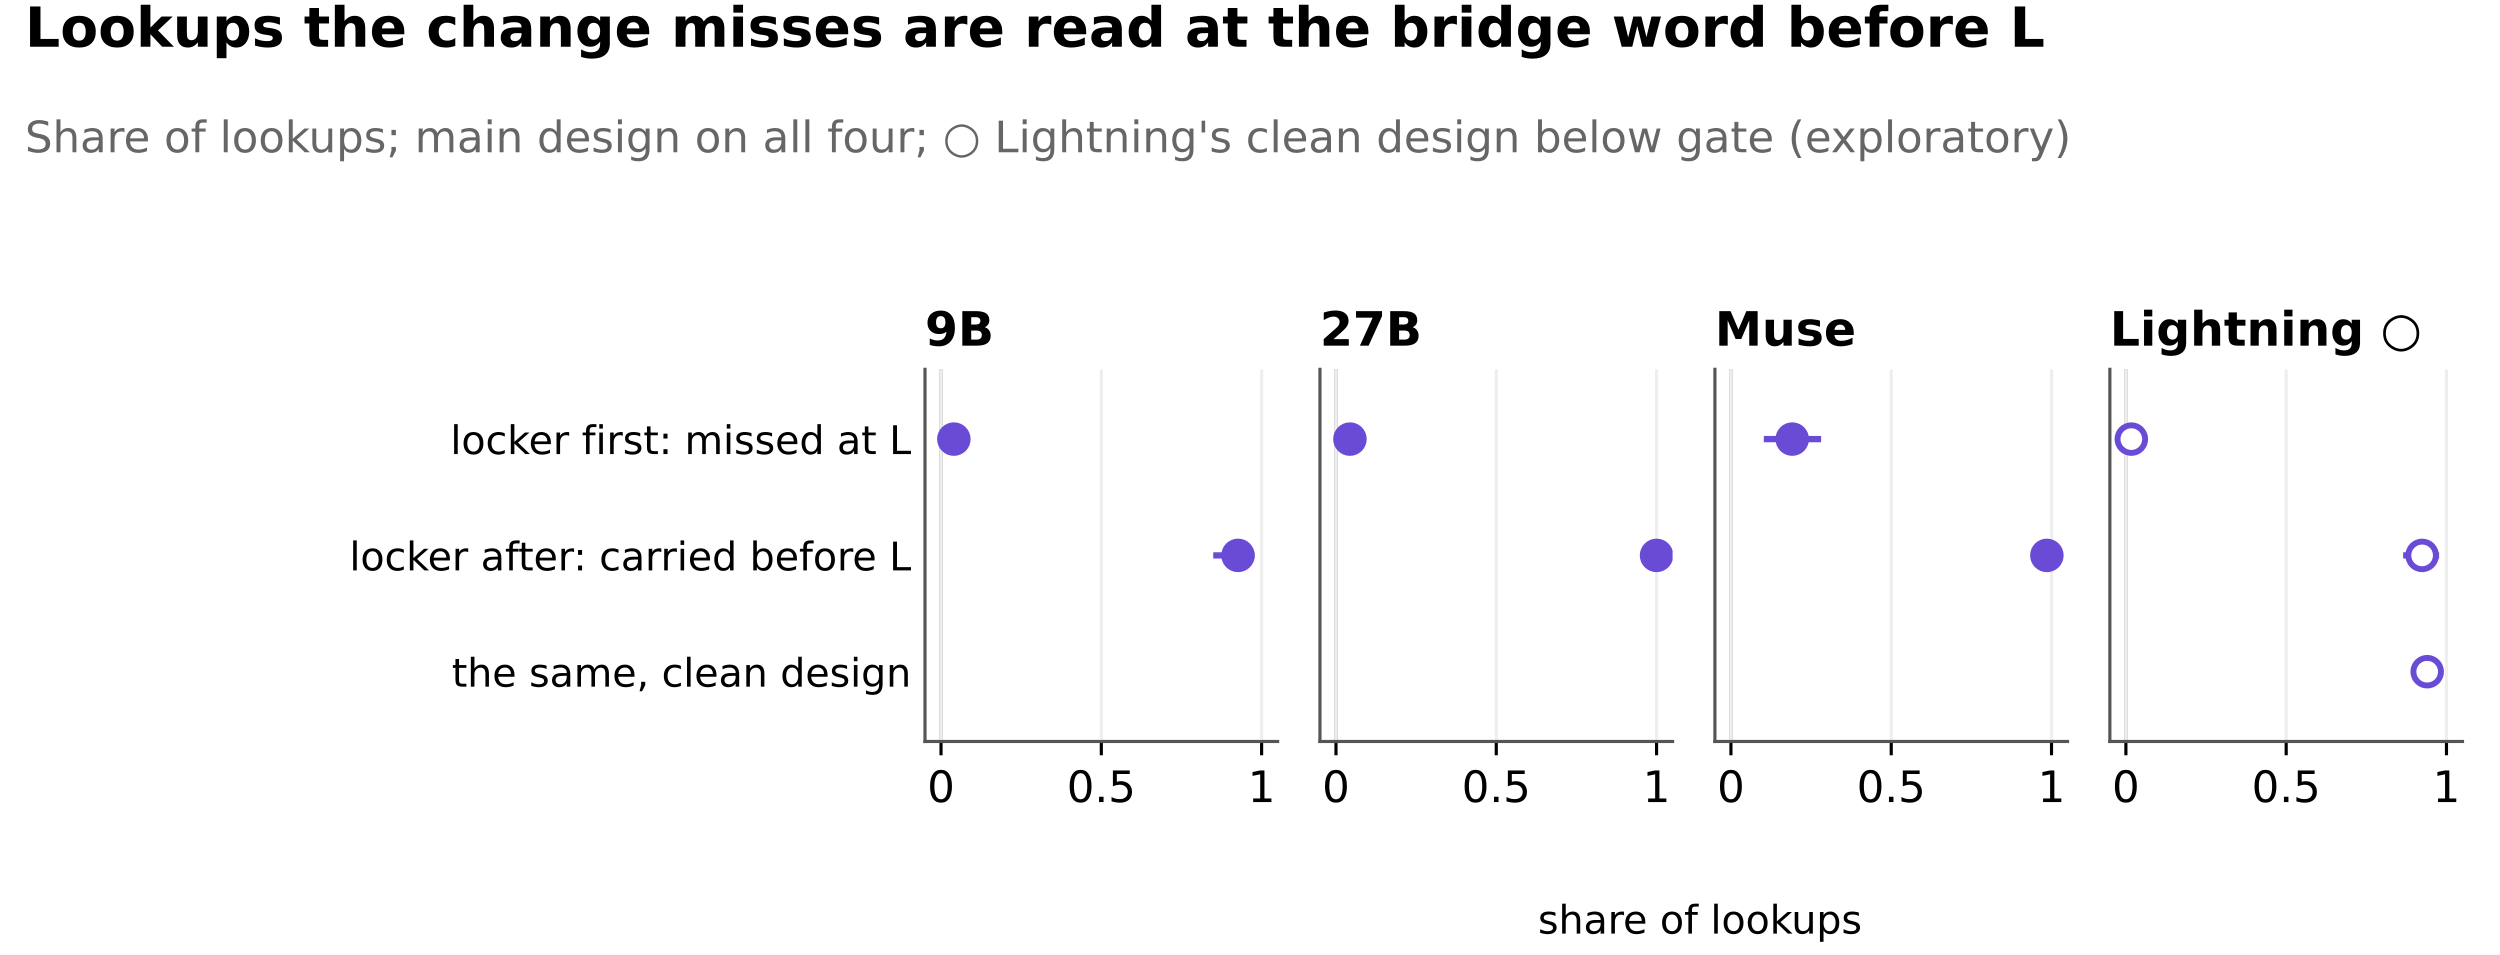
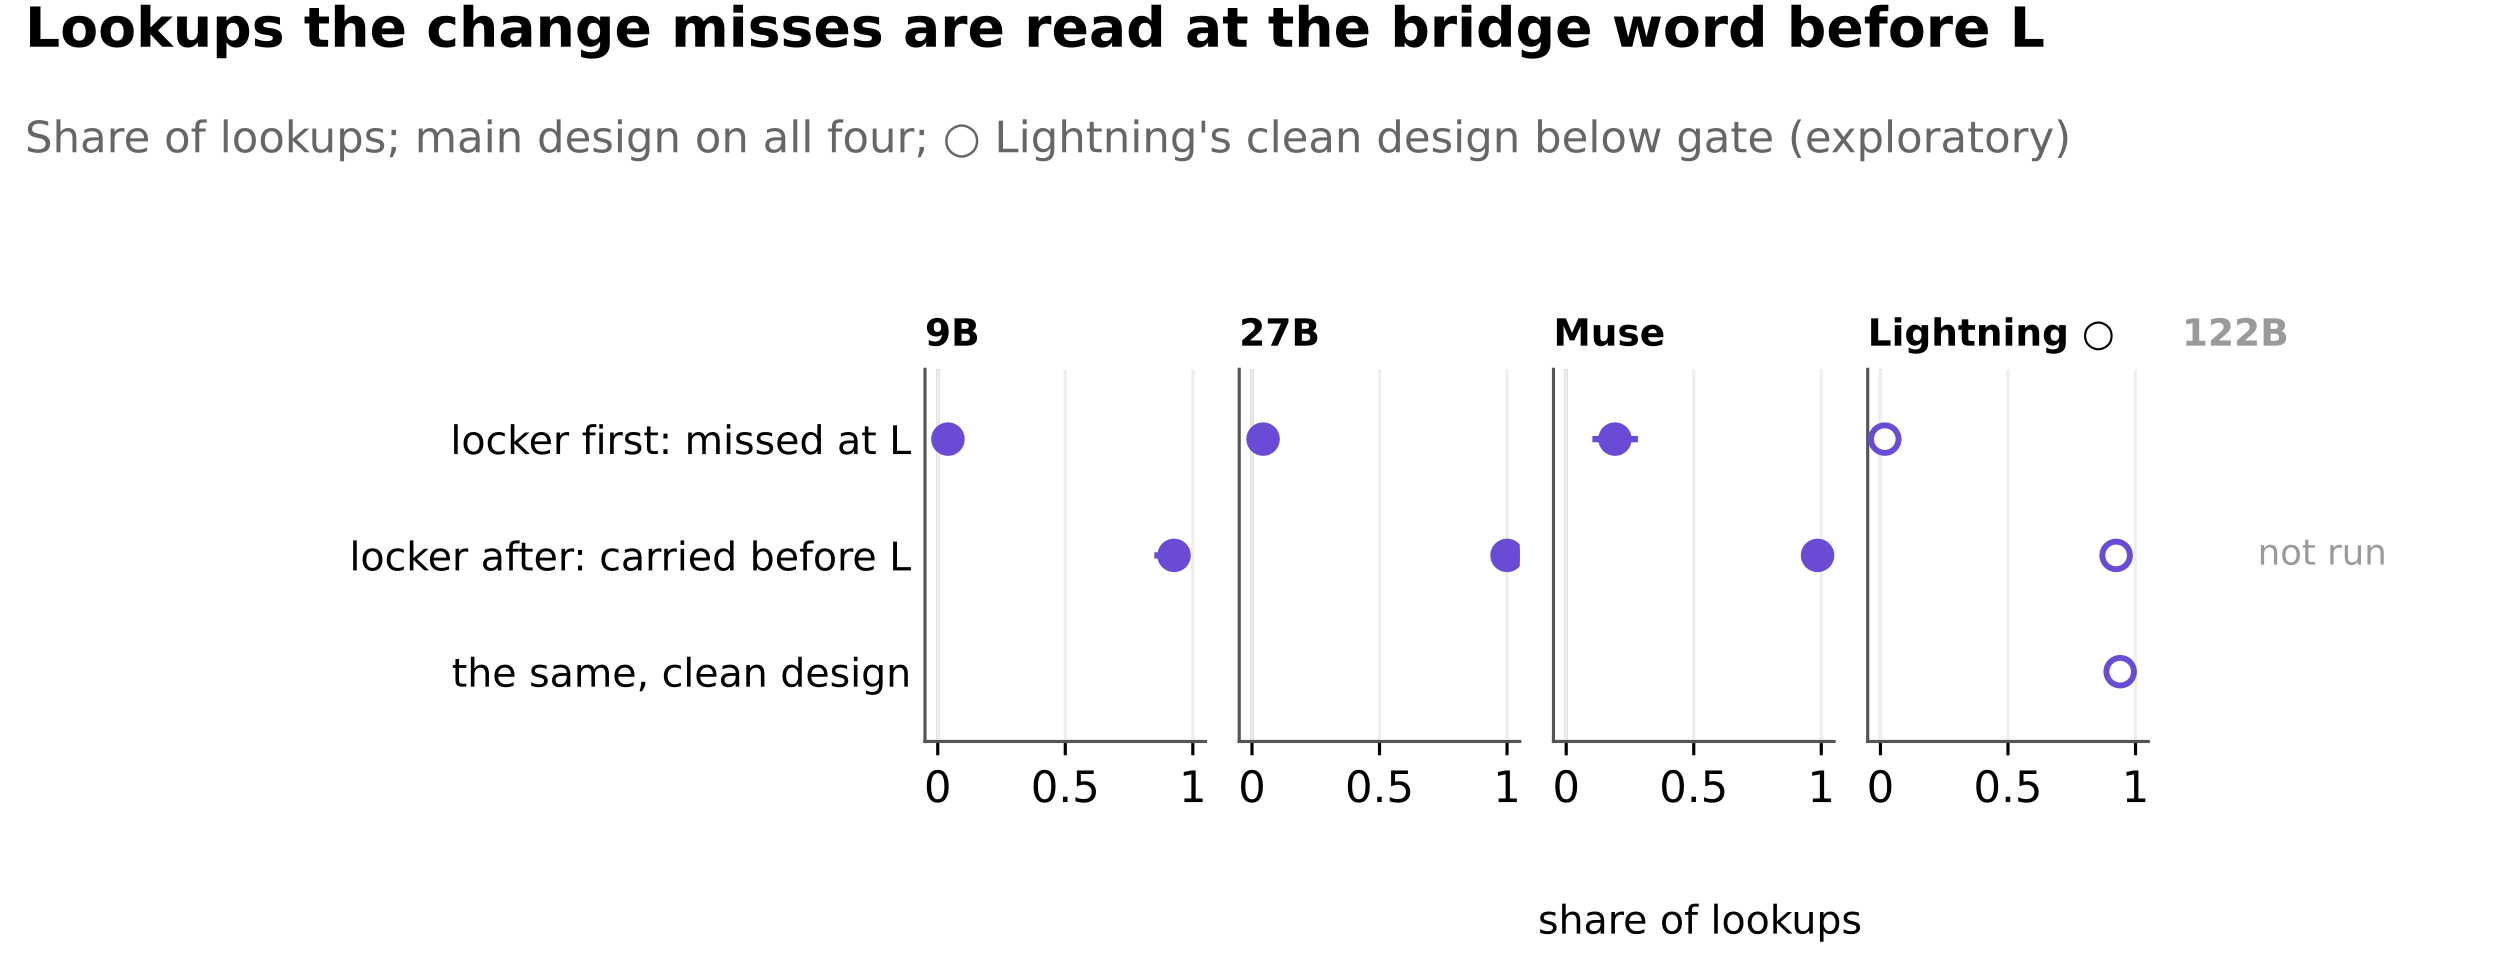
<svg xmlns="http://www.w3.org/2000/svg" xmlns:xlink="http://www.w3.org/1999/xlink" width="633.6pt" height="241.92pt" viewBox="0 0 633.6 241.92" version="1.1">
  <defs>
    <style type="text/css">*{stroke-linejoin: round; stroke-linecap: butt}</style>
  </defs>
  <g id="figure_1">
    <g id="patch_1">
      <path d="M 0 241.92  L 633.6 241.92  L 633.6 0  L 0 0  z " style="fill: #ffffff" />
    </g>
    <g id="axes_1">
      <g id="patch_2">
-         <path d="M 234.432 187.92  L 323.804 187.92  L 323.804 93.6  L 234.432 93.6  z " style="fill: #ffffff" />
+         <path d="M 234.432 187.92  L 305.539 187.92  L 305.539 93.6  L 234.432 93.6  z " style="fill: #ffffff" />
      </g>
      <g id="line2d_1">
-         <path d="M 238.494 187.92  L 238.494 93.6  " clip-path="url(#pe9fae04e97)" style="fill: none; stroke: #999999; stroke-width: 0.8; stroke-linecap: square" />
+         <path d="M 237.664 187.92  L 237.664 93.6  " clip-path="url(#p710ad2a250)" style="fill: none; stroke: #999999; stroke-width: 0.8; stroke-linecap: square" />
      </g>
      <g id="matplotlib.axis_1">
        <g id="xtick_1">
          <g id="line2d_2">
-             <path d="M 238.494 187.92  L 238.494 93.6  " clip-path="url(#pe9fae04e97)" style="fill: none; stroke: #eeeeee; stroke-width: 0.8; stroke-linecap: square" />
+             <path d="M 237.664 187.92  L 237.664 93.6  " clip-path="url(#p710ad2a250)" style="fill: none; stroke: #eeeeee; stroke-width: 0.8; stroke-linecap: square" />
          </g>
          <g id="line2d_3">
            <defs>
-               <path id="m44c20ab8ee" d="M 0 0  L 0 3.5  " style="stroke: #000000; stroke-width: 0.8" />
+               <path id="m9f831252e8" d="M 0 0  L 0 3.5  " style="stroke: #000000; stroke-width: 0.8" />
            </defs>
            <g>
-               <use xlink:href="#m44c20ab8ee" x="238.494" y="187.92" style="stroke: #000000; stroke-width: 0.8" />
+               <use xlink:href="#m9f831252e8" x="237.664" y="187.92" style="stroke: #000000; stroke-width: 0.8" />
            </g>
          </g>
          <g id="text_1">
-             <text style="font-size: 11px; font-family: 'DejaVu Sans'; text-anchor: middle" x="238.494" y="203.277" transform="rotate(-0 238.4944 203.2774)">0</text>
+             <text style="font-size: 11px; font-family: 'DejaVu Sans'; text-anchor: middle" x="237.664" y="203.277" transform="rotate(-0 237.6641 203.2774)">0</text>
          </g>
        </g>
        <g id="xtick_2">
          <g id="line2d_4">
-             <path d="M 279.118 187.92  L 279.118 93.6  " clip-path="url(#pe9fae04e97)" style="fill: none; stroke: #eeeeee; stroke-width: 0.8; stroke-linecap: square" />
+             <path d="M 269.985 187.92  L 269.985 93.6  " clip-path="url(#p710ad2a250)" style="fill: none; stroke: #eeeeee; stroke-width: 0.8; stroke-linecap: square" />
          </g>
          <g id="line2d_5">
            <g>
-               <use xlink:href="#m44c20ab8ee" x="279.118" y="187.92" style="stroke: #000000; stroke-width: 0.8" />
+               <use xlink:href="#m9f831252e8" x="269.985" y="187.92" style="stroke: #000000; stroke-width: 0.8" />
            </g>
          </g>
          <g id="text_2">
-             <text style="font-size: 11px; font-family: 'DejaVu Sans'; text-anchor: middle" x="279.118" y="203.277" transform="rotate(-0 279.1182 203.2774)">0.5</text>
+             <text style="font-size: 11px; font-family: 'DejaVu Sans'; text-anchor: middle" x="269.985" y="203.277" transform="rotate(-0 269.9853 203.2774)">0.5</text>
          </g>
        </g>
        <g id="xtick_3">
          <g id="line2d_6">
-             <path d="M 319.742 187.92  L 319.742 93.6  " clip-path="url(#pe9fae04e97)" style="fill: none; stroke: #eeeeee; stroke-width: 0.8; stroke-linecap: square" />
+             <path d="M 302.306 187.92  L 302.306 93.6  " clip-path="url(#p710ad2a250)" style="fill: none; stroke: #eeeeee; stroke-width: 0.8; stroke-linecap: square" />
          </g>
          <g id="line2d_7">
            <g>
-               <use xlink:href="#m44c20ab8ee" x="319.742" y="187.92" style="stroke: #000000; stroke-width: 0.8" />
+               <use xlink:href="#m9f831252e8" x="302.306" y="187.92" style="stroke: #000000; stroke-width: 0.8" />
            </g>
          </g>
          <g id="text_3">
-             <text style="font-size: 11px; font-family: 'DejaVu Sans'; text-anchor: middle" x="319.742" y="203.277" transform="rotate(-0 319.7421 203.2774)">1</text>
+             <text style="font-size: 11px; font-family: 'DejaVu Sans'; text-anchor: middle" x="302.306" y="203.277" transform="rotate(-0 302.3065 203.2774)">1</text>
          </g>
        </g>
      </g>
      <g id="matplotlib.axis_2">
        <g id="ytick_1">
          <g id="line2d_8" />
          <g id="text_4">
            <text style="font-size: 10px; font-family: 'DejaVu Sans'; text-anchor: end" x="230.932" y="115.084" transform="rotate(-0 230.932 115.0842)">locker first: missed at L</text>
          </g>
        </g>
        <g id="ytick_2">
          <g id="line2d_9" />
          <g id="text_5">
            <text style="font-size: 10px; font-family: 'DejaVu Sans'; text-anchor: end" x="230.932" y="144.559" transform="rotate(-0 230.932 144.5592)">locker after: carried before L</text>
          </g>
        </g>
        <g id="ytick_3">
          <g id="line2d_10" />
          <g id="text_6">
            <text style="font-size: 10px; font-family: 'DejaVu Sans'; text-anchor: end" x="230.932" y="174.034" transform="rotate(-0 230.932 174.0342)">the same, clean design</text>
          </g>
        </g>
      </g>
      <g id="line2d_11">
-         <path d="M 238.494 111.285  L 245.458 111.285  " clip-path="url(#pe9fae04e97)" style="fill: none; stroke: #6a4bd6; stroke-width: 1.6" />
+         <path d="M 237.664 111.285  L 243.205 111.285  " clip-path="url(#p710ad2a250)" style="fill: none; stroke: #6a4bd6; stroke-width: 1.6" />
      </g>
      <g id="line2d_12">
-         <path d="M 307.478 140.76  L 317.896 140.76  " clip-path="url(#pe9fae04e97)" style="fill: none; stroke: #6a4bd6; stroke-width: 1.6" />
+         <path d="M 292.549 140.76  L 300.838 140.76  " clip-path="url(#p710ad2a250)" style="fill: none; stroke: #6a4bd6; stroke-width: 1.6" />
      </g>
      <g id="patch_3">
        <path d="M 234.432 187.92  L 234.432 93.6  " style="fill: none; stroke: #555555; stroke-width: 0.8; stroke-linejoin: miter; stroke-linecap: square" />
      </g>
      <g id="patch_4">
-         <path d="M 234.432 187.92  L 323.804 187.92  " style="fill: none; stroke: #555555; stroke-width: 0.8; stroke-linejoin: miter; stroke-linecap: square" />
+         <path d="M 234.432 187.92  L 305.539 187.92  " style="fill: none; stroke: #555555; stroke-width: 0.8; stroke-linejoin: miter; stroke-linecap: square" />
      </g>
      <g id="line2d_13">
        <defs>
-           <path id="mdc71b35489" d="M 0 3.5  C 0.928 3.5 1.819 3.131 2.475 2.475  C 3.131 1.819 3.5 0.928 3.5 0  C 3.5 -0.928 3.131 -1.819 2.475 -2.475  C 1.819 -3.131 0.928 -3.5 0 -3.5  C -0.928 -3.5 -1.819 -3.131 -2.475 -2.475  C -3.131 -1.819 -3.5 -0.928 -3.5 0  C -3.5 0.928 -3.131 1.819 -2.475 2.475  C -1.819 3.131 -0.928 3.5 0 3.5  z " style="stroke: #6a4bd6; stroke-width: 1.5" />
+           <path id="m0df9e8f513" d="M 0 3.5  C 0.928 3.5 1.819 3.131 2.475 2.475  C 3.131 1.819 3.5 0.928 3.5 0  C 3.5 -0.928 3.131 -1.819 2.475 -2.475  C 1.819 -3.131 0.928 -3.5 0 -3.5  C -0.928 -3.5 -1.819 -3.131 -2.475 -2.475  C -3.131 -1.819 -3.5 -0.928 -3.5 0  C -3.5 0.928 -3.131 1.819 -2.475 2.475  C -1.819 3.131 -0.928 3.5 0 3.5  z " style="stroke: #6a4bd6; stroke-width: 1.5" />
        </defs>
-         <g clip-path="url(#pe9fae04e97)">
-           <use xlink:href="#mdc71b35489" x="241.744" y="111.285" style="fill: #6a4bd6; stroke: #6a4bd6; stroke-width: 1.5" />
+         <g clip-path="url(#p710ad2a250)">
+           <use xlink:href="#m0df9e8f513" x="240.25" y="111.285" style="fill: #6a4bd6; stroke: #6a4bd6; stroke-width: 1.5" />
        </g>
      </g>
      <g id="line2d_14">
-         <g clip-path="url(#pe9fae04e97)">
-           <use xlink:href="#mdc71b35489" x="313.768" y="140.76" style="fill: #6a4bd6; stroke: #6a4bd6; stroke-width: 1.5" />
+         <g clip-path="url(#p710ad2a250)">
+           <use xlink:href="#m0df9e8f513" x="297.553" y="140.76" style="fill: #6a4bd6; stroke: #6a4bd6; stroke-width: 1.5" />
        </g>
      </g>
      <g id="text_7">
-         <text style="font-weight: 700; font-size: 12px; font-family: 'DejaVu Sans'; text-anchor: start" x="234.432" y="87.6" transform="rotate(-0 234.432 87.6)">9B</text>
+         <text style="font-weight: 700; font-size: 9.5px; font-family: 'DejaVu Sans'; text-anchor: start" x="234.432" y="87.6" transform="rotate(-0 234.432 87.6)">9B</text>
      </g>
    </g>
    <g id="axes_2">
      <g id="patch_5">
-         <path d="M 334.529 187.92  L 423.902 187.92  L 423.902 93.6  L 334.529 93.6  z " style="fill: #ffffff" />
+         <path d="M 314.071 187.92  L 385.178 187.92  L 385.178 93.6  L 314.071 93.6  z " style="fill: #ffffff" />
      </g>
      <g id="line2d_15">
-         <path d="M 338.592 187.92  L 338.592 93.6  " clip-path="url(#pb19604c774)" style="fill: none; stroke: #999999; stroke-width: 0.8; stroke-linecap: square" />
+         <path d="M 317.303 187.92  L 317.303 93.6  " clip-path="url(#p032cb52355)" style="fill: none; stroke: #999999; stroke-width: 0.8; stroke-linecap: square" />
      </g>
      <g id="matplotlib.axis_3">
        <g id="xtick_4">
          <g id="line2d_16">
-             <path d="M 338.592 187.92  L 338.592 93.6  " clip-path="url(#pb19604c774)" style="fill: none; stroke: #eeeeee; stroke-width: 0.8; stroke-linecap: square" />
+             <path d="M 317.303 187.92  L 317.303 93.6  " clip-path="url(#p032cb52355)" style="fill: none; stroke: #eeeeee; stroke-width: 0.8; stroke-linecap: square" />
          </g>
          <g id="line2d_17">
            <g>
-               <use xlink:href="#m44c20ab8ee" x="338.592" y="187.92" style="stroke: #000000; stroke-width: 0.8" />
+               <use xlink:href="#m9f831252e8" x="317.303" y="187.92" style="stroke: #000000; stroke-width: 0.8" />
            </g>
          </g>
          <g id="text_8">
-             <text style="font-size: 11px; font-family: 'DejaVu Sans'; text-anchor: middle" x="338.592" y="203.277" transform="rotate(-0 338.5916 203.2774)">0</text>
+             <text style="font-size: 11px; font-family: 'DejaVu Sans'; text-anchor: middle" x="317.303" y="203.277" transform="rotate(-0 317.3035 203.2774)">0</text>
          </g>
        </g>
        <g id="xtick_5">
          <g id="line2d_18">
-             <path d="M 379.215 187.92  L 379.215 93.6  " clip-path="url(#pb19604c774)" style="fill: none; stroke: #eeeeee; stroke-width: 0.8; stroke-linecap: square" />
+             <path d="M 349.625 187.92  L 349.625 93.6  " clip-path="url(#p032cb52355)" style="fill: none; stroke: #eeeeee; stroke-width: 0.8; stroke-linecap: square" />
          </g>
          <g id="line2d_19">
            <g>
-               <use xlink:href="#m44c20ab8ee" x="379.215" y="187.92" style="stroke: #000000; stroke-width: 0.8" />
+               <use xlink:href="#m9f831252e8" x="349.625" y="187.92" style="stroke: #000000; stroke-width: 0.8" />
            </g>
          </g>
          <g id="text_9">
-             <text style="font-size: 11px; font-family: 'DejaVu Sans'; text-anchor: middle" x="379.215" y="203.277" transform="rotate(-0 379.2154 203.2774)">0.5</text>
+             <text style="font-size: 11px; font-family: 'DejaVu Sans'; text-anchor: middle" x="349.625" y="203.277" transform="rotate(-0 349.6246 203.2774)">0.5</text>
          </g>
        </g>
        <g id="xtick_6">
          <g id="line2d_20">
-             <path d="M 419.839 187.92  L 419.839 93.6  " clip-path="url(#pb19604c774)" style="fill: none; stroke: #eeeeee; stroke-width: 0.8; stroke-linecap: square" />
+             <path d="M 381.946 187.92  L 381.946 93.6  " clip-path="url(#p032cb52355)" style="fill: none; stroke: #eeeeee; stroke-width: 0.8; stroke-linecap: square" />
          </g>
          <g id="line2d_21">
            <g>
-               <use xlink:href="#m44c20ab8ee" x="419.839" y="187.92" style="stroke: #000000; stroke-width: 0.8" />
+               <use xlink:href="#m9f831252e8" x="381.946" y="187.92" style="stroke: #000000; stroke-width: 0.8" />
            </g>
          </g>
          <g id="text_10">
-             <text style="font-size: 11px; font-family: 'DejaVu Sans'; text-anchor: middle" x="419.839" y="203.277" transform="rotate(-0 419.8393 203.2774)">1</text>
+             <text style="font-size: 11px; font-family: 'DejaVu Sans'; text-anchor: middle" x="381.946" y="203.277" transform="rotate(-0 381.9458 203.2774)">1</text>
          </g>
        </g>
      </g>
      <g id="matplotlib.axis_4">
        <g id="ytick_4">
          <g id="line2d_22" />
        </g>
        <g id="ytick_5">
          <g id="line2d_23" />
        </g>
        <g id="ytick_6">
          <g id="line2d_24" />
        </g>
      </g>
      <g id="line2d_25">
-         <path d="M 338.592 111.285  L 345.761 111.285  " clip-path="url(#pb19604c774)" style="fill: none; stroke: #6a4bd6; stroke-width: 1.6" />
+         <path d="M 317.303 111.285  L 323.008 111.285  " clip-path="url(#p032cb52355)" style="fill: none; stroke: #6a4bd6; stroke-width: 1.6" />
      </g>
      <g id="line2d_26">
-         <path d="M 419.839 140.76  L 419.839 140.76  " clip-path="url(#pb19604c774)" style="fill: none; stroke: #6a4bd6; stroke-width: 1.6" />
+         <path d="M 381.946 140.76  L 381.946 140.76  " clip-path="url(#p032cb52355)" style="fill: none; stroke: #6a4bd6; stroke-width: 1.6" />
      </g>
      <g id="patch_6">
-         <path d="M 334.529 187.92  L 334.529 93.6  " style="fill: none; stroke: #555555; stroke-width: 0.8; stroke-linejoin: miter; stroke-linecap: square" />
+         <path d="M 314.071 187.92  L 314.071 93.6  " style="fill: none; stroke: #555555; stroke-width: 0.8; stroke-linejoin: miter; stroke-linecap: square" />
      </g>
      <g id="patch_7">
-         <path d="M 334.529 187.92  L 423.902 187.92  " style="fill: none; stroke: #555555; stroke-width: 0.8; stroke-linejoin: miter; stroke-linecap: square" />
+         <path d="M 314.071 187.92  L 385.178 187.92  " style="fill: none; stroke: #555555; stroke-width: 0.8; stroke-linejoin: miter; stroke-linecap: square" />
      </g>
      <g id="line2d_27">
-         <g clip-path="url(#pb19604c774)">
-           <use xlink:href="#mdc71b35489" x="342.124" y="111.285" style="fill: #6a4bd6; stroke: #6a4bd6; stroke-width: 1.5" />
+         <g clip-path="url(#p032cb52355)">
+           <use xlink:href="#m0df9e8f513" x="320.114" y="111.285" style="fill: #6a4bd6; stroke: #6a4bd6; stroke-width: 1.5" />
        </g>
      </g>
      <g id="line2d_28">
-         <g clip-path="url(#pb19604c774)">
-           <use xlink:href="#mdc71b35489" x="419.839" y="140.76" style="fill: #6a4bd6; stroke: #6a4bd6; stroke-width: 1.5" />
+         <g clip-path="url(#p032cb52355)">
+           <use xlink:href="#m0df9e8f513" x="381.946" y="140.76" style="fill: #6a4bd6; stroke: #6a4bd6; stroke-width: 1.5" />
        </g>
      </g>
      <g id="text_11">
-         <text style="font-weight: 700; font-size: 12px; font-family: 'DejaVu Sans'; text-anchor: start" x="334.529" y="87.6" transform="rotate(-0 334.5292 87.6)">27B</text>
+         <text style="font-weight: 700; font-size: 9.5px; font-family: 'DejaVu Sans'; text-anchor: start" x="314.071" y="87.6" transform="rotate(-0 314.0714 87.6)">27B</text>
      </g>
    </g>
    <g id="axes_3">
      <g id="patch_8">
-         <path d="M 434.626 187.92  L 523.999 187.92  L 523.999 93.6  L 434.626 93.6  z " style="fill: #ffffff" />
+         <path d="M 393.711 187.92  L 464.817 187.92  L 464.817 93.6  L 393.711 93.6  z " style="fill: #ffffff" />
      </g>
      <g id="line2d_29">
-         <path d="M 438.689 187.92  L 438.689 93.6  " clip-path="url(#pe8e29150ae)" style="fill: none; stroke: #999999; stroke-width: 0.8; stroke-linecap: square" />
+         <path d="M 396.943 187.92  L 396.943 93.6  " clip-path="url(#p8f3a2d73a3)" style="fill: none; stroke: #999999; stroke-width: 0.8; stroke-linecap: square" />
      </g>
      <g id="matplotlib.axis_5">
        <g id="xtick_7">
          <g id="line2d_30">
-             <path d="M 438.689 187.92  L 438.689 93.6  " clip-path="url(#pe8e29150ae)" style="fill: none; stroke: #eeeeee; stroke-width: 0.8; stroke-linecap: square" />
+             <path d="M 396.943 187.92  L 396.943 93.6  " clip-path="url(#p8f3a2d73a3)" style="fill: none; stroke: #eeeeee; stroke-width: 0.8; stroke-linecap: square" />
          </g>
          <g id="line2d_31">
            <g>
-               <use xlink:href="#m44c20ab8ee" x="438.689" y="187.92" style="stroke: #000000; stroke-width: 0.8" />
+               <use xlink:href="#m9f831252e8" x="396.943" y="187.92" style="stroke: #000000; stroke-width: 0.8" />
            </g>
          </g>
          <g id="text_12">
-             <text style="font-size: 11px; font-family: 'DejaVu Sans'; text-anchor: middle" x="438.689" y="203.277" transform="rotate(-0 438.6887 203.2774)">0</text>
+             <text style="font-size: 11px; font-family: 'DejaVu Sans'; text-anchor: middle" x="396.943" y="203.277" transform="rotate(-0 396.9428 203.2774)">0</text>
          </g>
        </g>
        <g id="xtick_8">
          <g id="line2d_32">
-             <path d="M 479.313 187.92  L 479.313 93.6  " clip-path="url(#pe8e29150ae)" style="fill: none; stroke: #eeeeee; stroke-width: 0.8; stroke-linecap: square" />
+             <path d="M 429.264 187.92  L 429.264 93.6  " clip-path="url(#p8f3a2d73a3)" style="fill: none; stroke: #eeeeee; stroke-width: 0.8; stroke-linecap: square" />
          </g>
          <g id="line2d_33">
            <g>
-               <use xlink:href="#m44c20ab8ee" x="479.313" y="187.92" style="stroke: #000000; stroke-width: 0.8" />
+               <use xlink:href="#m9f831252e8" x="429.264" y="187.92" style="stroke: #000000; stroke-width: 0.8" />
            </g>
          </g>
          <g id="text_13">
-             <text style="font-size: 11px; font-family: 'DejaVu Sans'; text-anchor: middle" x="479.313" y="203.277" transform="rotate(-0 479.3126 203.2774)">0.5</text>
+             <text style="font-size: 11px; font-family: 'DejaVu Sans'; text-anchor: middle" x="429.264" y="203.277" transform="rotate(-0 429.264 203.2774)">0.5</text>
          </g>
        </g>
        <g id="xtick_9">
          <g id="line2d_34">
-             <path d="M 519.936 187.92  L 519.936 93.6  " clip-path="url(#pe8e29150ae)" style="fill: none; stroke: #eeeeee; stroke-width: 0.8; stroke-linecap: square" />
+             <path d="M 461.585 187.92  L 461.585 93.6  " clip-path="url(#p8f3a2d73a3)" style="fill: none; stroke: #eeeeee; stroke-width: 0.8; stroke-linecap: square" />
          </g>
          <g id="line2d_35">
            <g>
-               <use xlink:href="#m44c20ab8ee" x="519.936" y="187.92" style="stroke: #000000; stroke-width: 0.8" />
+               <use xlink:href="#m9f831252e8" x="461.585" y="187.92" style="stroke: #000000; stroke-width: 0.8" />
            </g>
          </g>
          <g id="text_14">
-             <text style="font-size: 11px; font-family: 'DejaVu Sans'; text-anchor: middle" x="519.936" y="203.277" transform="rotate(-0 519.9364 203.2774)">1</text>
+             <text style="font-size: 11px; font-family: 'DejaVu Sans'; text-anchor: middle" x="461.585" y="203.277" transform="rotate(-0 461.5852 203.2774)">1</text>
          </g>
        </g>
      </g>
      <g id="matplotlib.axis_6">
        <g id="ytick_7">
          <g id="line2d_36" />
        </g>
        <g id="ytick_8">
          <g id="line2d_37" />
        </g>
        <g id="ytick_9">
          <g id="line2d_38" />
        </g>
      </g>
      <g id="line2d_39">
-         <path d="M 447.021 111.285  L 461.54 111.285  " clip-path="url(#pe8e29150ae)" style="fill: none; stroke: #6a4bd6; stroke-width: 1.6" />
+         <path d="M 403.572 111.285  L 415.123 111.285  " clip-path="url(#p8f3a2d73a3)" style="fill: none; stroke: #6a4bd6; stroke-width: 1.6" />
      </g>
      <g id="line2d_40">
-         <path d="M 515.805 140.76  L 519.936 140.76  " clip-path="url(#pe8e29150ae)" style="fill: none; stroke: #6a4bd6; stroke-width: 1.6" />
+         <path d="M 458.298 140.76  L 461.585 140.76  " clip-path="url(#p8f3a2d73a3)" style="fill: none; stroke: #6a4bd6; stroke-width: 1.6" />
      </g>
      <g id="patch_9">
-         <path d="M 434.626 187.92  L 434.626 93.6  " style="fill: none; stroke: #555555; stroke-width: 0.8; stroke-linejoin: miter; stroke-linecap: square" />
+         <path d="M 393.711 187.92  L 393.711 93.6  " style="fill: none; stroke: #555555; stroke-width: 0.8; stroke-linejoin: miter; stroke-linecap: square" />
      </g>
      <g id="patch_10">
-         <path d="M 434.626 187.92  L 523.999 187.92  " style="fill: none; stroke: #555555; stroke-width: 0.8; stroke-linejoin: miter; stroke-linecap: square" />
+         <path d="M 393.711 187.92  L 464.817 187.92  " style="fill: none; stroke: #555555; stroke-width: 0.8; stroke-linejoin: miter; stroke-linecap: square" />
      </g>
      <g id="line2d_41">
-         <g clip-path="url(#pe8e29150ae)">
-           <use xlink:href="#mdc71b35489" x="454.221" y="111.285" style="fill: #6a4bd6; stroke: #6a4bd6; stroke-width: 1.5" />
+         <g clip-path="url(#p8f3a2d73a3)">
+           <use xlink:href="#m0df9e8f513" x="409.301" y="111.285" style="fill: #6a4bd6; stroke: #6a4bd6; stroke-width: 1.5" />
        </g>
      </g>
      <g id="line2d_42">
-         <g clip-path="url(#pe8e29150ae)">
-           <use xlink:href="#mdc71b35489" x="518.759" y="140.76" style="fill: #6a4bd6; stroke: #6a4bd6; stroke-width: 1.5" />
+         <g clip-path="url(#p8f3a2d73a3)">
+           <use xlink:href="#m0df9e8f513" x="460.648" y="140.76" style="fill: #6a4bd6; stroke: #6a4bd6; stroke-width: 1.5" />
        </g>
      </g>
      <g id="text_15">
-         <text style="font-weight: 700; font-size: 12px; font-family: 'DejaVu Sans'; text-anchor: start" x="434.626" y="87.6" transform="rotate(-0 434.6263 87.6)">Muse</text>
+         <text style="font-weight: 700; font-size: 9.5px; font-family: 'DejaVu Sans'; text-anchor: start" x="393.711" y="87.6" transform="rotate(-0 393.7107 87.6)">Muse</text>
      </g>
    </g>
    <g id="axes_4">
      <g id="patch_11">
-         <path d="M 534.724 187.92  L 624.096 187.92  L 624.096 93.6  L 534.724 93.6  z " style="fill: #ffffff" />
+         <path d="M 473.35 187.92  L 544.457 187.92  L 544.457 93.6  L 473.35 93.6  z " style="fill: #ffffff" />
      </g>
      <g id="line2d_43">
-         <path d="M 538.786 187.92  L 538.786 93.6  " clip-path="url(#p147ec983fb)" style="fill: none; stroke: #999999; stroke-width: 0.8; stroke-linecap: square" />
+         <path d="M 476.582 187.92  L 476.582 93.6  " clip-path="url(#pd2d9ec4681)" style="fill: none; stroke: #999999; stroke-width: 0.8; stroke-linecap: square" />
      </g>
      <g id="matplotlib.axis_7">
        <g id="xtick_10">
          <g id="line2d_44">
-             <path d="M 538.786 187.92  L 538.786 93.6  " clip-path="url(#p147ec983fb)" style="fill: none; stroke: #eeeeee; stroke-width: 0.8; stroke-linecap: square" />
+             <path d="M 476.582 187.92  L 476.582 93.6  " clip-path="url(#pd2d9ec4681)" style="fill: none; stroke: #eeeeee; stroke-width: 0.8; stroke-linecap: square" />
          </g>
          <g id="line2d_45">
            <g>
-               <use xlink:href="#m44c20ab8ee" x="538.786" y="187.92" style="stroke: #000000; stroke-width: 0.8" />
+               <use xlink:href="#m9f831252e8" x="476.582" y="187.92" style="stroke: #000000; stroke-width: 0.8" />
            </g>
          </g>
          <g id="text_16">
-             <text style="font-size: 11px; font-family: 'DejaVu Sans'; text-anchor: middle" x="538.786" y="203.277" transform="rotate(-0 538.7859 203.2774)">0</text>
+             <text style="font-size: 11px; font-family: 'DejaVu Sans'; text-anchor: middle" x="476.582" y="203.277" transform="rotate(-0 476.5822 203.2774)">0</text>
          </g>
        </g>
        <g id="xtick_11">
          <g id="line2d_46">
-             <path d="M 579.41 187.92  L 579.41 93.6  " clip-path="url(#p147ec983fb)" style="fill: none; stroke: #eeeeee; stroke-width: 0.8; stroke-linecap: square" />
+             <path d="M 508.903 187.92  L 508.903 93.6  " clip-path="url(#pd2d9ec4681)" style="fill: none; stroke: #eeeeee; stroke-width: 0.8; stroke-linecap: square" />
          </g>
          <g id="line2d_47">
            <g>
-               <use xlink:href="#m44c20ab8ee" x="579.41" y="187.92" style="stroke: #000000; stroke-width: 0.8" />
+               <use xlink:href="#m9f831252e8" x="508.903" y="187.92" style="stroke: #000000; stroke-width: 0.8" />
            </g>
          </g>
          <g id="text_17">
-             <text style="font-size: 11px; font-family: 'DejaVu Sans'; text-anchor: middle" x="579.41" y="203.277" transform="rotate(-0 579.4098 203.2774)">0.5</text>
+             <text style="font-size: 11px; font-family: 'DejaVu Sans'; text-anchor: middle" x="508.903" y="203.277" transform="rotate(-0 508.9034 203.2774)">0.5</text>
          </g>
        </g>
        <g id="xtick_12">
          <g id="line2d_48">
-             <path d="M 620.034 187.92  L 620.034 93.6  " clip-path="url(#p147ec983fb)" style="fill: none; stroke: #eeeeee; stroke-width: 0.8; stroke-linecap: square" />
+             <path d="M 541.225 187.92  L 541.225 93.6  " clip-path="url(#pd2d9ec4681)" style="fill: none; stroke: #eeeeee; stroke-width: 0.8; stroke-linecap: square" />
          </g>
          <g id="line2d_49">
            <g>
-               <use xlink:href="#m44c20ab8ee" x="620.034" y="187.92" style="stroke: #000000; stroke-width: 0.8" />
+               <use xlink:href="#m9f831252e8" x="541.225" y="187.92" style="stroke: #000000; stroke-width: 0.8" />
            </g>
          </g>
          <g id="text_18">
-             <text style="font-size: 11px; font-family: 'DejaVu Sans'; text-anchor: middle" x="620.034" y="203.277" transform="rotate(-0 620.0336 203.2774)">1</text>
+             <text style="font-size: 11px; font-family: 'DejaVu Sans'; text-anchor: middle" x="541.225" y="203.277" transform="rotate(-0 541.2245 203.2774)">1</text>
          </g>
        </g>
      </g>
      <g id="matplotlib.axis_8">
        <g id="ytick_10">
          <g id="line2d_50" />
        </g>
        <g id="ytick_11">
          <g id="line2d_51" />
        </g>
        <g id="ytick_12">
          <g id="line2d_52" />
        </g>
      </g>
      <g id="line2d_53">
-         <path d="M 538.786 111.285  L 543.565 111.285  " clip-path="url(#p147ec983fb)" style="fill: none; stroke: #6a4bd6; stroke-width: 1.6" />
+         <path d="M 476.582 111.285  L 480.385 111.285  " clip-path="url(#pd2d9ec4681)" style="fill: none; stroke: #6a4bd6; stroke-width: 1.6" />
      </g>
      <g id="line2d_54">
-         <path d="M 609.054 140.76  L 618.166 140.76  " clip-path="url(#p147ec983fb)" style="fill: none; stroke: #6a4bd6; stroke-width: 1.6" />
+         <path d="M 532.489 140.76  L 539.738 140.76  " clip-path="url(#pd2d9ec4681)" style="fill: none; stroke: #6a4bd6; stroke-width: 1.6" />
      </g>
      <g id="line2d_55">
-         <path d="M 611.329 170.235  L 618.129 170.235  " clip-path="url(#p147ec983fb)" style="fill: none; stroke: #6a4bd6; stroke-width: 1.6" />
+         <path d="M 534.299 170.235  L 539.709 170.235  " clip-path="url(#pd2d9ec4681)" style="fill: none; stroke: #6a4bd6; stroke-width: 1.6" />
      </g>
      <g id="patch_12">
-         <path d="M 534.724 187.92  L 534.724 93.6  " style="fill: none; stroke: #555555; stroke-width: 0.8; stroke-linejoin: miter; stroke-linecap: square" />
+         <path d="M 473.35 187.92  L 473.35 93.6  " style="fill: none; stroke: #555555; stroke-width: 0.8; stroke-linejoin: miter; stroke-linecap: square" />
      </g>
      <g id="patch_13">
-         <path d="M 534.724 187.92  L 624.096 187.92  " style="fill: none; stroke: #555555; stroke-width: 0.8; stroke-linejoin: miter; stroke-linecap: square" />
+         <path d="M 473.35 187.92  L 544.457 187.92  " style="fill: none; stroke: #555555; stroke-width: 0.8; stroke-linejoin: miter; stroke-linecap: square" />
      </g>
      <g id="line2d_56">
        <defs>
-           <path id="m484bb0d65e" d="M 0 3.5  C 0.928 3.5 1.819 3.131 2.475 2.475  C 3.131 1.819 3.5 0.928 3.5 0  C 3.5 -0.928 3.131 -1.819 2.475 -2.475  C 1.819 -3.131 0.928 -3.5 0 -3.5  C -0.928 -3.5 -1.819 -3.131 -2.475 -2.475  C -3.131 -1.819 -3.5 -0.928 -3.5 0  C -3.5 0.928 -3.131 1.819 -2.475 2.475  C -1.819 3.131 -0.928 3.5 0 3.5  z " style="stroke: #6a4bd6; stroke-width: 1.5" />
+           <path id="m44cd9e4c78" d="M 0 3.5  C 0.928 3.5 1.819 3.131 2.475 2.475  C 3.131 1.819 3.5 0.928 3.5 0  C 3.5 -0.928 3.131 -1.819 2.475 -2.475  C 1.819 -3.131 0.928 -3.5 0 -3.5  C -0.928 -3.5 -1.819 -3.131 -2.475 -2.475  C -3.131 -1.819 -3.5 -0.928 -3.5 0  C -3.5 0.928 -3.131 1.819 -2.475 2.475  C -1.819 3.131 -0.928 3.5 0 3.5  z " style="stroke: #6a4bd6; stroke-width: 1.5" />
        </defs>
-         <g clip-path="url(#p147ec983fb)">
-           <use xlink:href="#m484bb0d65e" x="540.163" y="111.285" style="fill: #ffffff; stroke: #6a4bd6; stroke-width: 1.5" />
+         <g clip-path="url(#pd2d9ec4681)">
+           <use xlink:href="#m44cd9e4c78" x="477.678" y="111.285" style="fill: #ffffff; stroke: #6a4bd6; stroke-width: 1.5" />
        </g>
      </g>
      <g id="line2d_57">
-         <g clip-path="url(#p147ec983fb)">
-           <use xlink:href="#m484bb0d65e" x="613.863" y="140.76" style="fill: #ffffff; stroke: #6a4bd6; stroke-width: 1.5" />
+         <g clip-path="url(#pd2d9ec4681)">
+           <use xlink:href="#m44cd9e4c78" x="536.315" y="140.76" style="fill: #ffffff; stroke: #6a4bd6; stroke-width: 1.5" />
        </g>
      </g>
      <g id="line2d_58">
-         <g clip-path="url(#p147ec983fb)">
-           <use xlink:href="#m484bb0d65e" x="615.147" y="170.235" style="fill: #ffffff; stroke: #6a4bd6; stroke-width: 1.5" />
+         <g clip-path="url(#pd2d9ec4681)">
+           <use xlink:href="#m44cd9e4c78" x="537.336" y="170.235" style="fill: #ffffff; stroke: #6a4bd6; stroke-width: 1.5" />
        </g>
      </g>
      <g id="text_19">
-         <text style="font-weight: 700; font-size: 12px; font-family: 'DejaVu Sans'; text-anchor: start" x="534.724" y="87.6" transform="rotate(-0 534.7235 87.6)">Lightning ○</text>
-       </g>
-     </g>
-     <g id="text_20">
+         <text style="font-weight: 700; font-size: 9.5px; font-family: 'DejaVu Sans'; text-anchor: start" x="473.35" y="87.6" transform="rotate(-0 473.3501 87.6)">Lightning ○</text>
+       </g>
+     </g>
+     <g id="axes_5">
+       <g id="patch_14">
+         <path d="M 552.989 187.92  L 624.096 187.92  L 624.096 93.6  L 552.989 93.6  z " style="fill: #ffffff" />
+       </g>
+       <g id="matplotlib.axis_9" />
+       <g id="matplotlib.axis_10" />
+       <g id="text_20">
+         <text style="font-size: 9px; font-family: 'DejaVu Sans'; text-anchor: middle; fill: #9a9a9a" x="588.543" y="143.098" transform="rotate(-0 588.5427 143.0979)">not run</text>
+       </g>
+       <g id="text_21">
+         <text style="font-weight: 700; font-size: 9.5px; font-family: 'DejaVu Sans'; text-anchor: start; fill: #9a9a9a" x="552.989" y="87.6" transform="rotate(-0 552.9894 87.6)">122B</text>
+       </g>
+     </g>
+     <g id="text_22">
      <text style="font-weight: 700; font-size: 14px; font-family: 'DejaVu Sans'; text-anchor: start" x="6.336" y="11.847" transform="rotate(-0 6.336 11.84741)">Lookups the change misses are read at the bridge word before L</text>
    </g>
-     <g id="text_21">
+     <g id="text_23">
      <text style="font-size: 11px; font-family: 'DejaVu Sans'; text-anchor: start; fill: #666666" x="6.336" y="38.598" transform="rotate(-0 6.336 38.59828)">Share of lookups; main design on all four; ○ Lightning's clean design below gate (exploratory)</text>
    </g>
-     <g id="text_22">
+     <g id="text_24">
      <text style="font-size: 10px; font-family: 'DejaVu Sans'; text-anchor: middle" x="430.848" y="236.615" transform="rotate(-0 430.848 236.6146)">share of lookups</text>
    </g>
  </g>
  <defs>
-     <clipPath id="pe9fae04e97">
-       <rect x="234.432" y="93.6" width="89.372" height="94.32" />
+     <clipPath id="p710ad2a250">
+       <rect x="234.432" y="93.6" width="71.107" height="94.32" />
    </clipPath>
-     <clipPath id="pb19604c774">
-       <rect x="334.529" y="93.6" width="89.372" height="94.32" />
+     <clipPath id="p032cb52355">
+       <rect x="314.071" y="93.6" width="71.107" height="94.32" />
    </clipPath>
-     <clipPath id="pe8e29150ae">
-       <rect x="434.626" y="93.6" width="89.372" height="94.32" />
+     <clipPath id="p8f3a2d73a3">
+       <rect x="393.711" y="93.6" width="71.107" height="94.32" />
    </clipPath>
-     <clipPath id="p147ec983fb">
-       <rect x="534.724" y="93.6" width="89.372" height="94.32" />
+     <clipPath id="pd2d9ec4681">
+       <rect x="473.35" y="93.6" width="71.107" height="94.32" />
    </clipPath>
  </defs>
</svg>
